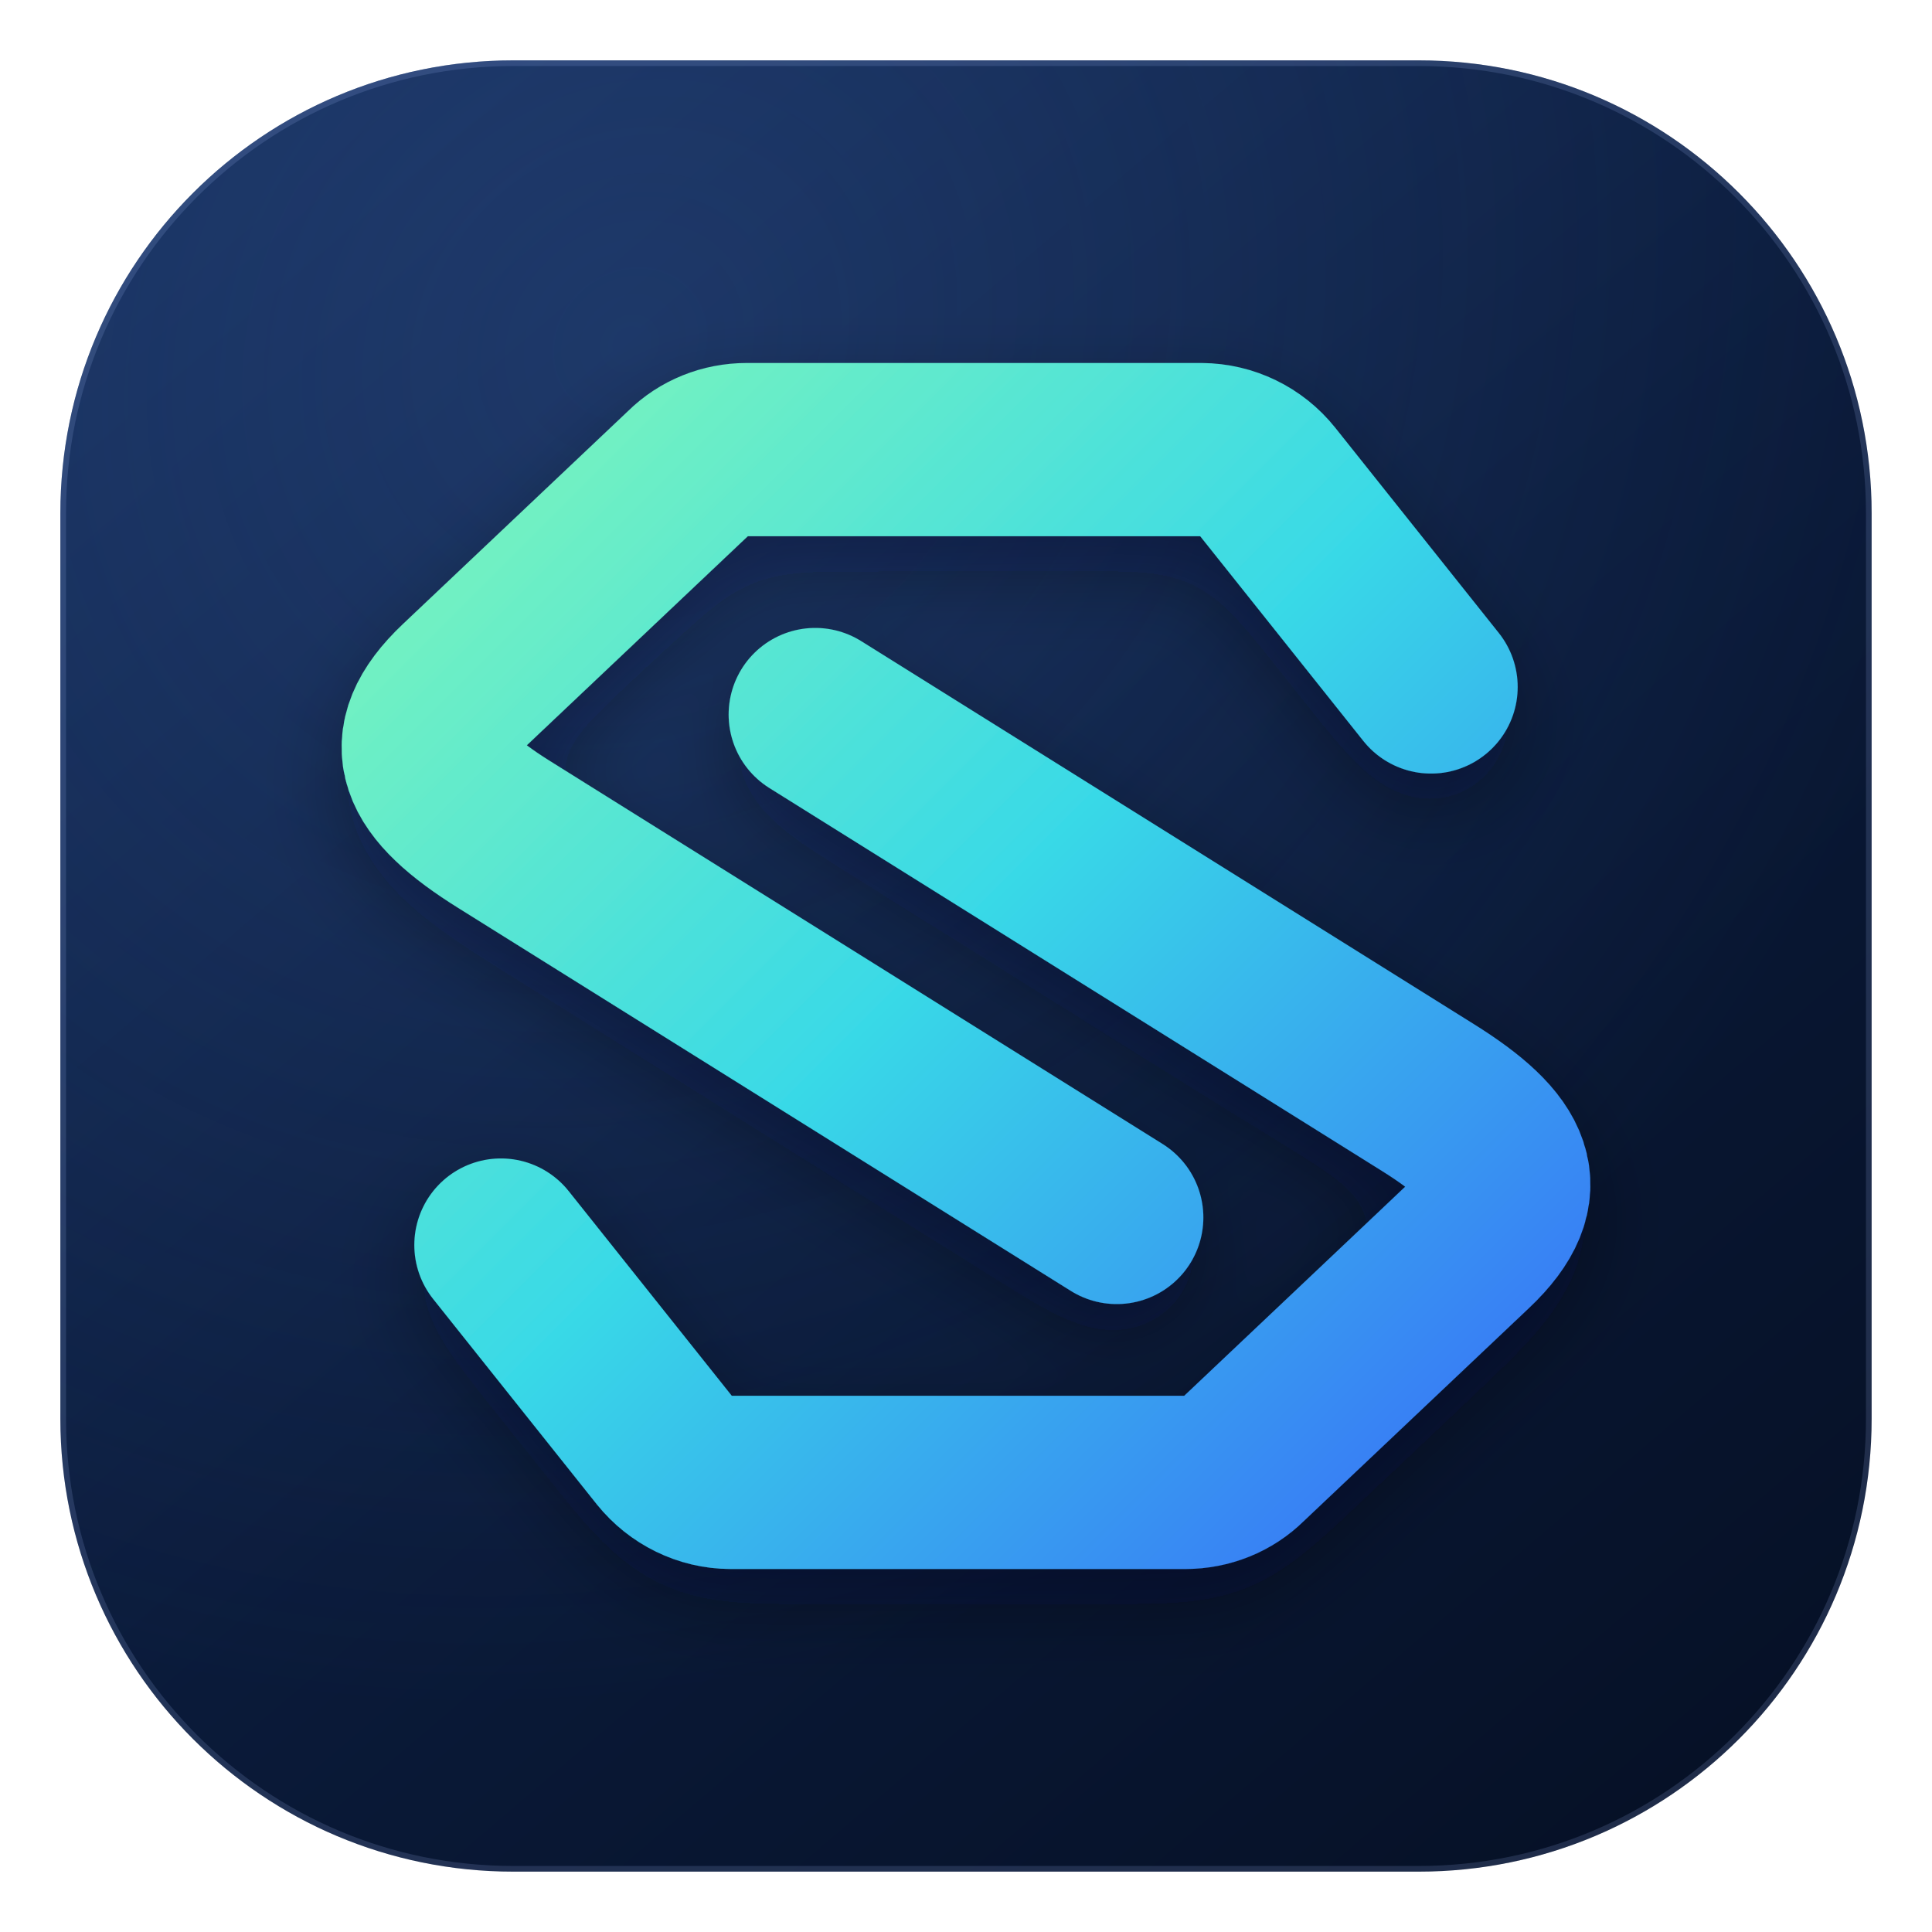
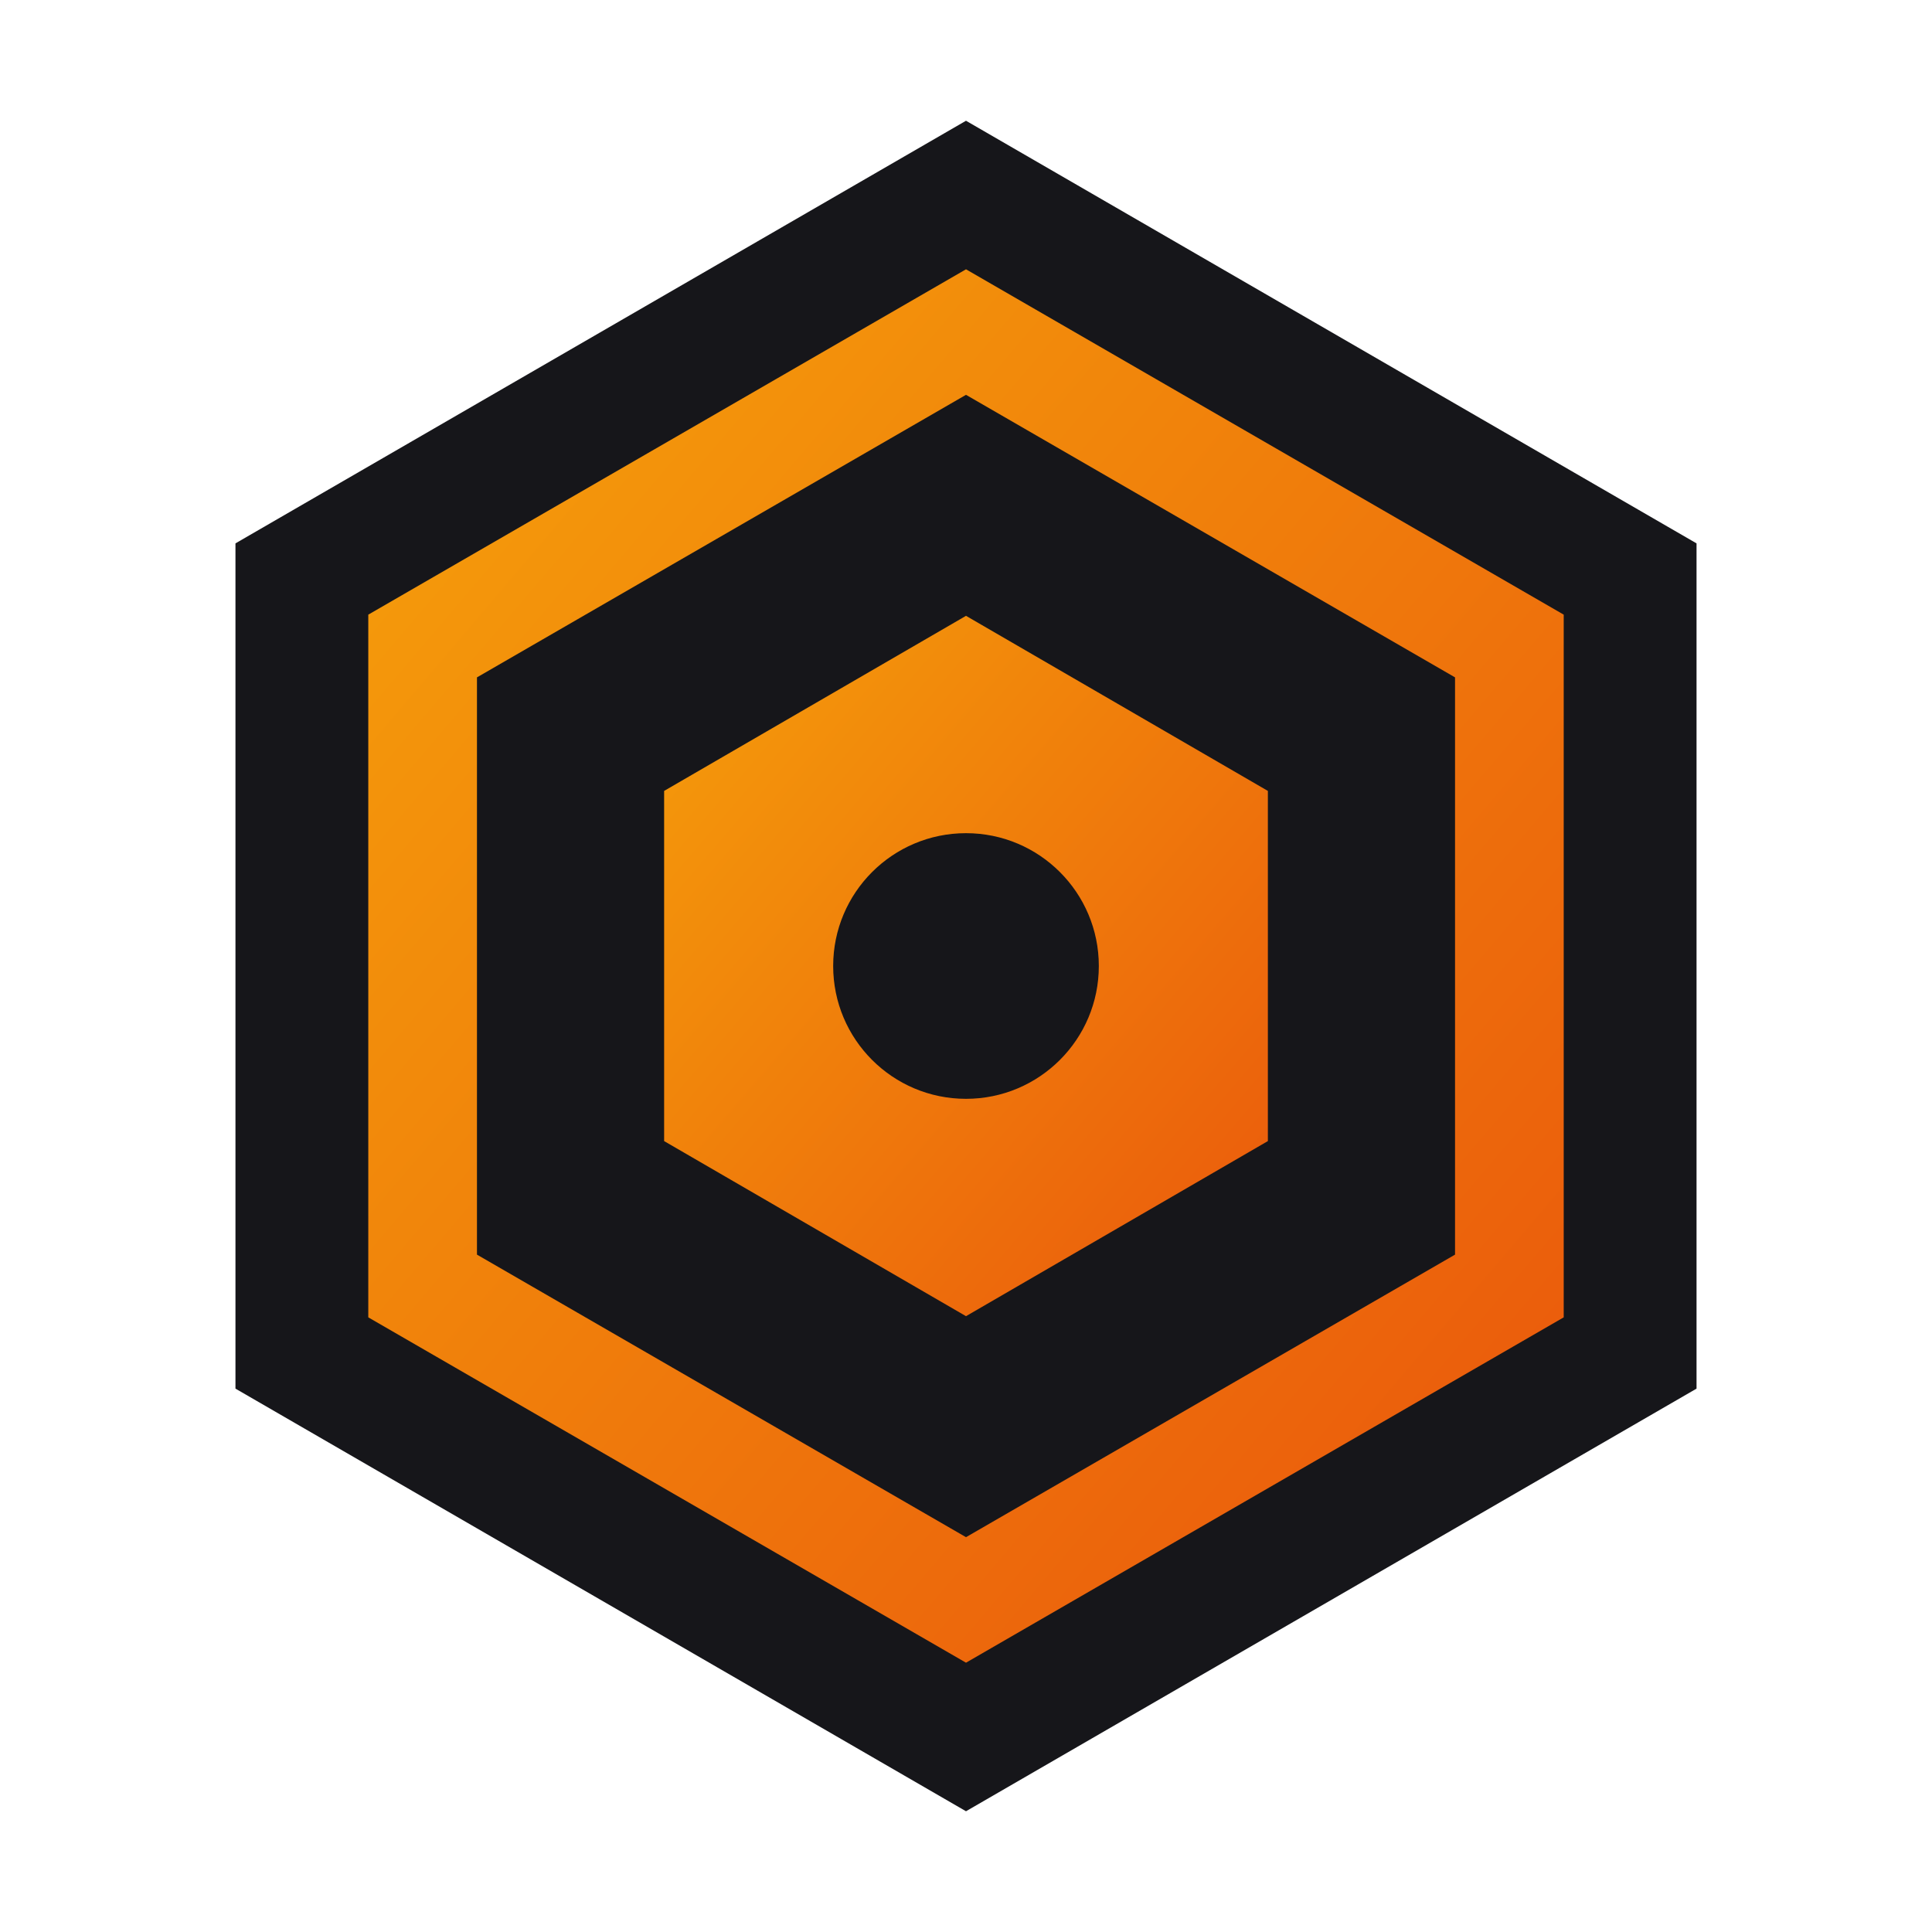
- <svg xmlns="http://www.w3.org/2000/svg" viewBox="0 0 512 512" role="img" aria-labelledby="title desc">
+ <svg xmlns="http://www.w3.org/2000/svg" viewBox="0 0 32 32" role="img" aria-labelledby="title desc">
  <defs>
-     <linearGradient id="s2a-bg" x1="72" y1="44" x2="442" y2="478" gradientUnits="userSpaceOnUse">
-       <stop stop-color="#142B56" />
-       <stop offset=".52" stop-color="#0A1A39" />
-       <stop offset="1" stop-color="#061127" />
+     <linearGradient id="hive-amber" x1="0" y1="0" x2="1" y2="1">
+       <stop offset="0" stop-color="#f59e0b" />
+       <stop offset="1" stop-color="#ea580c" />
    </linearGradient>
-     <radialGradient id="s2a-ambient" cx="0" cy="0" r="1" gradientUnits="userSpaceOnUse" gradientTransform="translate(168 92) rotate(51) scale(342 382)">
-       <stop stop-color="#3E68B0" stop-opacity=".28" />
-       <stop offset="1" stop-color="#3E68B0" stop-opacity="0" />
-     </radialGradient>
-     <linearGradient id="s2a-brand" x1="4" y1="4" x2="20" y2="20" gradientUnits="userSpaceOnUse">
-       <stop stop-color="#79F4BD" />
-       <stop offset=".48" stop-color="#39D9E7" />
-       <stop offset="1" stop-color="#3875F6" />
-     </linearGradient>
-     <filter id="s2a-shadow" x="-25%" y="-25%" width="150%" height="165%" color-interpolation-filters="sRGB">
-       <feDropShadow dx="0" dy=".55" stdDeviation=".65" flood-color="#020817" flood-opacity=".34" />
-     </filter>
  </defs>
-   <rect x="16" y="16" width="480" height="480" rx="120" fill="url(#s2a-bg)" />
-   <rect x="16" y="16" width="480" height="480" rx="120" fill="url(#s2a-ambient)" />
-   <rect x="16.75" y="16.75" width="478.5" height="478.5" rx="119.25" fill="none" stroke="#A5BFFF" stroke-opacity=".16" stroke-width="1.5" />
-   <g transform="translate(52 52) scale(17)" fill="none" stroke="url(#s2a-brand)" stroke-linecap="round" stroke-linejoin="round" stroke-width="2.7" filter="url(#s2a-shadow)">
-     <path d="m19.25 7.65-2.55-3.2a1.33 1.33 0 0 0-1.03-.5H8.58c-.34 0-.67.13-.91.37L4.15 7.65c-.93.88-.6 1.52.65 2.3l9.55 5.97" />
-     <path d="m4.75 16.35 2.55 3.2c.25.31.63.5 1.03.5h7.09c.34 0 .67-.13.91-.37l3.52-3.33c.93-.88.6-1.52-.65-2.3L9.65 8.08" />
-   </g>
+   <path d="M16 2 28.1 9v14L16 30 3.9 23V9Z" fill="#16161a" />
+   <path d="M16 5.5 25 10.7v10.6L16 26.5 7 21.3V10.7Z" fill="none" stroke="url(#hive-amber)" stroke-width="1.8" />
+   <path d="M16 10.2 21 13.1v5.8L16 21.8l-5-2.9v-5.8Z" fill="url(#hive-amber)" />
+   <circle cx="16" cy="16" r="2.2" fill="#16161a" />
</svg>
